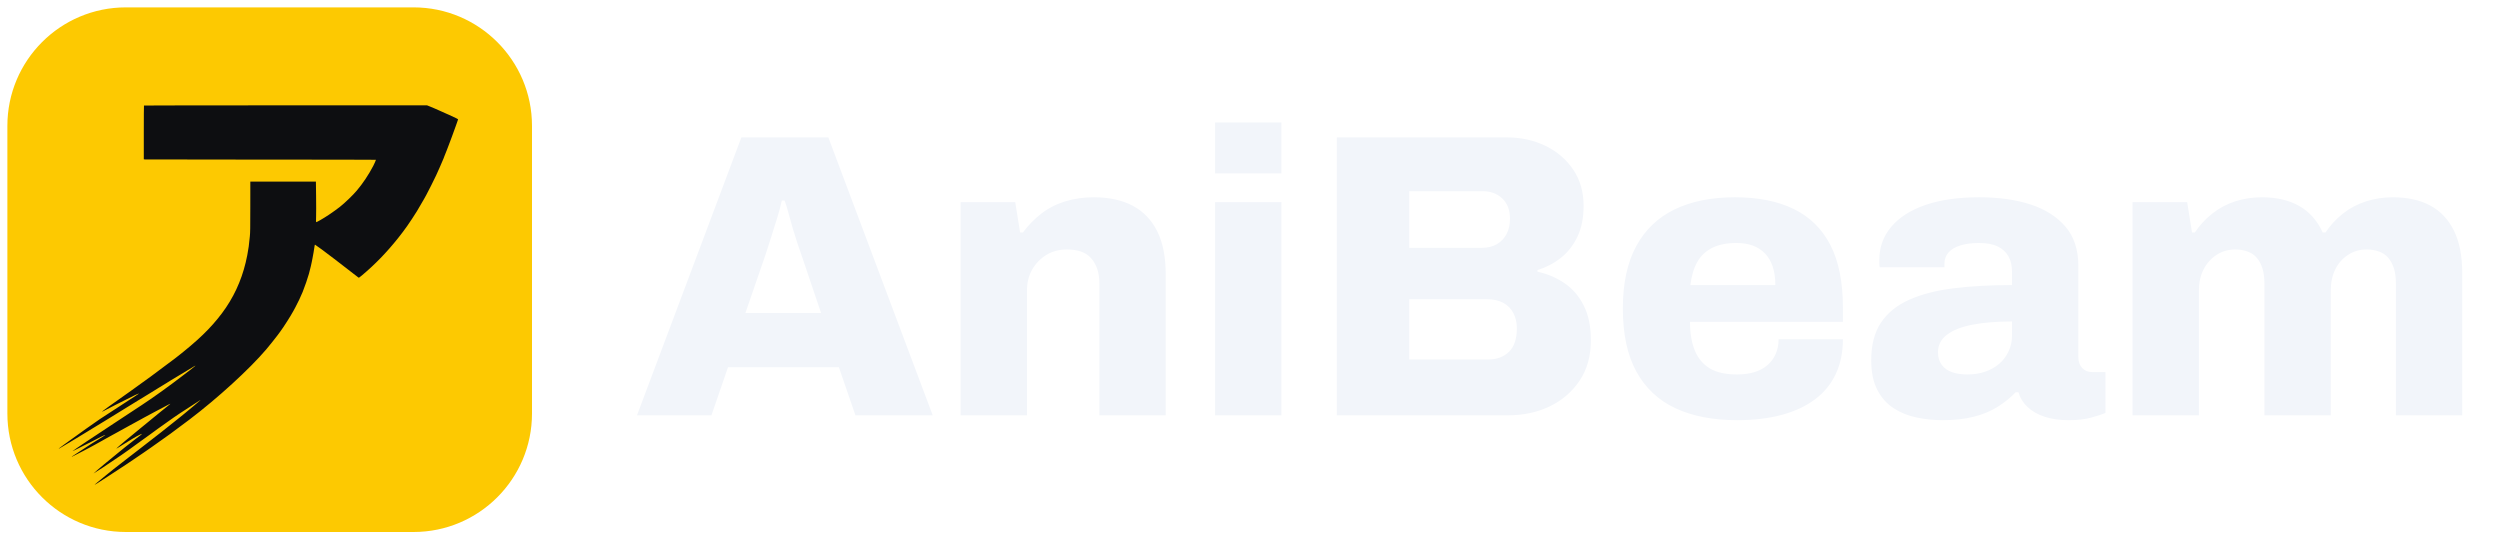
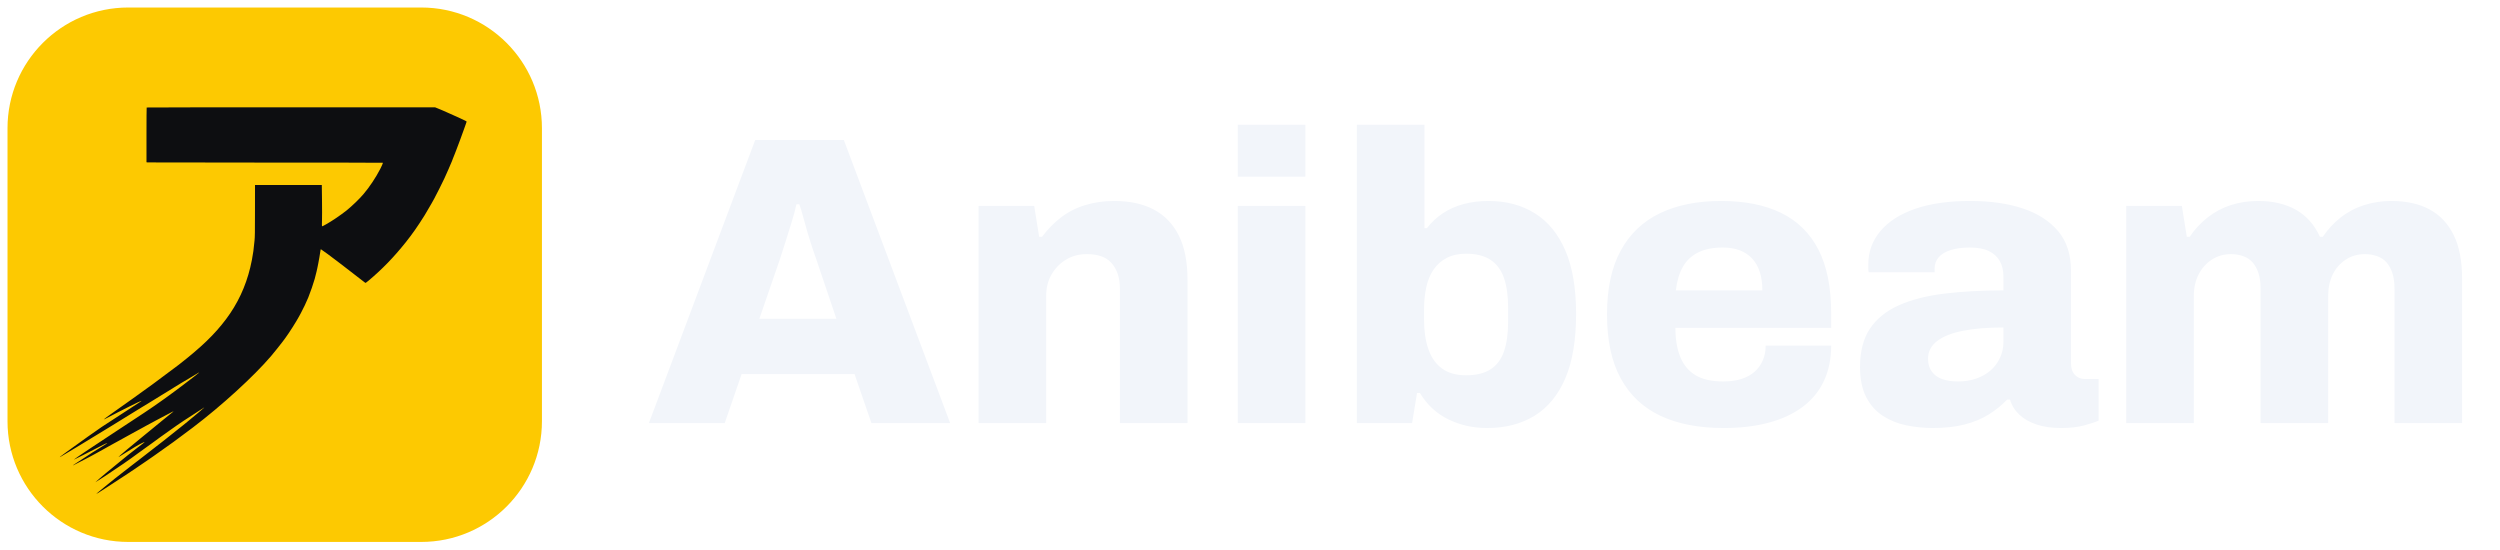
- <svg xmlns="http://www.w3.org/2000/svg" width="1854" height="400" viewBox="0 0 1854 400">
+ <svg xmlns="http://www.w3.org/2000/svg" width="1820" height="400" viewBox="0 0 1820 400">
  <g transform="scale(0.390625)">
    <rect x="14" y="14" width="996" height="996" rx="225" fill="#FDC901" />
    <path fill="#0D0E11" d="M 273.35 200.35 c -0.20 0.15 -0.35 23.20 -0.35 51.15 l 0.00 50.85 1.90 0.35 c 1.00 0.15 100.20 0.30 220.35 0.30 120.20 -0.00 218.50 0.15 218.50 0.35 0.00 0.75 -3.00 7.45 -5.15 11.65 -8.75 16.75 -19.80 33.35 -31.25 46.85 -7.70 9.05 -21.15 22.05 -32.10 30.90 -3.80 3.10 -14.30 10.65 -21.10 15.15 -10.00 6.70 -23.30 14.35 -24.05 13.90 -0.20 -0.10 -0.20 -5.00 0.00 -10.90 0.20 -5.85 0.20 -23.15 0.00 -38.40 l -0.35 -27.75 -62.25 -0.00 -62.25 -0.00 -0.05 47.75 c 0.00 40.55 -0.15 49.00 -0.85 56.00 -0.95 9.55 -1.75 17.00 -2.15 19.50 -1.95 13.00 -3.35 20.40 -5.80 30.50 -8.60 35.70 -23.50 67.50 -45.05 96.25 -21.40 28.50 -45.90 52.10 -88.35 85.15 -7.65 5.90 -37.45 28.15 -46.40 34.65 -2.85 2.05 -7.55 5.45 -10.50 7.60 -2.95 2.10 -6.70 4.85 -8.35 6.00 -1.65 1.20 -7.15 5.15 -12.25 8.85 -5.10 3.65 -10.25 7.35 -11.45 8.20 -31.95 22.45 -50.50 35.85 -50.55 36.45 0.00 0.25 2.40 -0.85 5.40 -2.45 2.95 -1.60 12.35 -6.45 20.85 -10.80 34.80 -17.80 49.05 -24.50 42.00 -19.70 -5.30 3.55 -24.65 16.15 -34.25 22.30 -10.20 6.50 -20.40 13.15 -38.00 24.75 -4.25 2.85 -15.85 10.95 -25.75 18.00 -24.10 17.25 -24.25 17.35 -30.25 21.75 -2.90 2.10 -8.60 6.25 -12.65 9.15 -7.25 5.25 -9.90 7.35 -9.20 7.35 0.35 -0.00 9.95 -5.75 22.60 -13.50 3.30 -2.00 7.80 -4.75 10.00 -6.00 3.95 -2.30 11.50 -6.90 19.75 -12.00 2.35 -1.45 5.25 -3.25 6.50 -4.00 1.25 -0.75 6.40 -3.90 11.50 -7.00 5.10 -3.15 12.40 -7.60 16.25 -9.90 3.85 -2.30 8.35 -5.05 10.00 -6.10 6.40 -4.00 15.55 -9.70 17.00 -10.50 3.35 -1.90 13.70 -8.25 16.25 -10.00 3.10 -2.10 15.90 -10.00 22.75 -14.00 5.50 -3.25 11.60 -6.95 17.25 -10.50 2.35 -1.45 6.85 -4.25 10.00 -6.15 3.15 -1.90 6.30 -3.90 7.00 -4.35 0.70 -0.50 2.05 -1.35 3.00 -1.85 0.95 -0.55 3.65 -2.20 6.00 -3.65 2.35 -1.45 6.50 -4.00 9.25 -5.65 2.75 -1.65 6.25 -3.85 7.75 -4.85 3.30 -2.20 22.50 -13.75 32.00 -19.25 3.70 -2.15 7.65 -4.50 8.75 -5.25 3.05 -2.10 5.75 -3.55 5.75 -3.05 0.00 0.20 -4.00 3.40 -8.85 7.10 -4.90 3.70 -11.95 9.05 -15.65 11.95 -6.55 5.10 -8.85 6.80 -19.00 14.35 -11.35 8.35 -17.05 12.50 -19.55 14.30 -1.50 1.05 -5.75 4.05 -9.45 6.70 -15.40 11.05 -35.55 24.45 -84.00 56.15 -33.75 22.05 -76.50 50.70 -76.50 51.30 0.00 0.10 0.40 -0.00 0.90 -0.20 2.30 -0.95 26.40 -13.15 34.85 -17.60 14.25 -7.50 25.75 -13.15 26.10 -12.85 0.30 0.30 -2.30 2.05 -13.35 8.85 -12.90 7.90 -15.05 9.30 -25.85 16.40 -6.00 3.95 -13.50 8.85 -16.70 10.90 -6.25 3.95 -9.00 6.00 -7.20 5.30 1.55 -0.60 12.50 -6.25 23.50 -12.10 1.95 -1.00 6.00 -3.15 9.00 -4.75 3.05 -1.60 6.95 -3.75 8.75 -4.75 1.80 -1.00 5.05 -2.80 7.25 -4.00 2.20 -1.15 6.25 -3.40 9.00 -5.00 2.75 -1.55 6.35 -3.60 8.00 -4.50 1.65 -0.90 5.95 -3.25 9.50 -5.25 3.60 -2.00 8.30 -4.60 10.50 -5.75 4.50 -2.45 4.40 -2.40 13.75 -7.60 3.70 -2.05 8.35 -4.60 10.25 -5.65 1.95 -1.05 4.40 -2.40 5.50 -3.00 1.10 -0.60 3.25 -1.80 4.75 -2.60 1.50 -0.85 4.00 -2.20 5.50 -3.00 1.50 -0.85 4.35 -2.35 6.25 -3.40 1.95 -1.05 3.75 -2.05 4.00 -2.25 0.30 -0.20 3.20 -1.75 6.50 -3.50 3.30 -1.75 6.25 -3.30 6.50 -3.50 0.30 -0.20 3.20 -1.75 6.50 -3.50 3.30 -1.70 7.35 -3.85 9.00 -4.75 3.50 -1.85 11.90 -6.30 17.25 -9.10 3.80 -2.00 5.50 -2.75 5.50 -2.45 0.00 0.10 -3.30 2.75 -7.35 5.95 -4.10 3.20 -10.55 8.45 -14.40 11.65 -3.85 3.20 -9.80 8.10 -13.20 10.85 -3.40 2.80 -7.70 6.35 -9.55 7.85 -1.85 1.50 -6.70 5.45 -10.80 8.80 -21.60 17.40 -47.95 39.65 -47.55 40.05 0.15 0.10 3.95 -2.10 8.40 -4.95 19.10 -12.10 28.10 -17.50 35.90 -21.35 2.25 -1.15 4.25 -2.00 4.40 -1.90 0.40 0.40 -1.55 2.00 -13.10 10.65 -6.30 4.75 -14.55 11.15 -18.25 14.20 -3.70 3.05 -11.80 9.65 -17.95 14.65 -14.40 11.70 -16.95 13.75 -22.60 18.55 -2.60 2.20 -8.15 6.90 -12.35 10.45 -4.20 3.55 -7.55 6.55 -7.45 6.70 0.15 0.10 8.30 -5.10 18.15 -11.60 25.70 -16.90 45.20 -30.40 61.45 -42.50 1.95 -1.45 7.10 -5.20 11.50 -8.30 4.40 -3.15 10.80 -7.75 14.15 -10.20 3.40 -2.50 7.30 -5.30 8.60 -6.25 1.35 -0.95 4.70 -3.45 7.50 -5.50 6.00 -4.40 9.30 -6.75 20.75 -14.75 4.70 -3.25 9.30 -6.50 10.25 -7.25 2.15 -1.65 20.95 -14.10 28.00 -18.50 2.80 -1.80 8.80 -5.60 13.20 -8.55 9.45 -6.20 9.30 -6.10 9.30 -5.75 0.00 0.30 -21.65 18.55 -31.25 26.30 -3.90 3.15 -8.10 6.55 -9.30 7.55 -1.95 1.60 -20.95 16.75 -34.20 27.20 -6.10 4.85 -33.60 26.20 -44.75 34.75 -4.50 3.45 -12.35 9.50 -17.45 13.45 -5.10 3.95 -10.75 8.35 -12.55 9.75 -13.60 10.50 -19.10 14.90 -31.00 24.60 -2.05 1.70 -7.50 6.15 -12.10 9.90 -4.65 3.80 -8.40 6.95 -8.40 7.05 0.00 0.65 7.25 -3.90 27.75 -17.30 3.60 -2.35 11.45 -7.50 17.50 -11.45 6.05 -3.90 12.25 -8.00 13.75 -9.00 1.50 -1.05 8.40 -5.65 15.25 -10.25 6.90 -4.60 15.30 -10.35 18.75 -12.75 3.45 -2.35 9.65 -6.65 13.75 -9.50 6.45 -4.50 21.10 -14.85 37.00 -26.30 5.70 -4.10 26.10 -19.30 36.25 -27.00 54.05 -41.05 113.40 -95.25 145.80 -133.20 5.45 -6.40 17.40 -21.35 21.35 -26.65 1.55 -2.10 4.05 -5.50 5.55 -7.50 6.50 -8.75 19.90 -29.85 25.00 -39.35 1.10 -2.05 2.75 -5.10 3.65 -6.75 4.05 -7.35 10.65 -21.25 13.75 -29.00 4.05 -10.05 9.85 -26.85 11.90 -34.50 1.85 -6.75 3.00 -11.40 3.55 -14.00 0.30 -1.40 0.75 -3.40 1.00 -4.50 0.25 -1.10 0.65 -3.00 0.90 -4.25 0.25 -1.25 0.80 -4.05 1.25 -6.25 1.25 -6.10 2.80 -15.25 4.10 -24.15 0.15 -1.15 0.50 -2.10 0.75 -2.10 0.65 -0.00 21.80 15.60 35.10 25.90 1.70 1.35 5.60 4.30 8.60 6.60 12.60 9.65 21.95 16.90 29.65 22.90 4.50 3.50 8.60 6.65 9.10 7.00 0.85 0.65 1.50 0.25 6.60 -4.05 25.00 -20.95 46.85 -43.50 68.70 -70.85 12.85 -16.10 22.50 -29.90 35.85 -51.25 2.40 -3.85 9.85 -16.60 12.95 -22.15 0.80 -1.45 2.85 -5.05 4.45 -8.00 3.20 -5.70 16.05 -31.30 18.90 -37.60 0.95 -2.05 2.75 -6.10 4.05 -9.00 1.30 -2.90 2.80 -6.25 3.35 -7.50 0.55 -1.25 1.85 -4.30 2.90 -6.75 2.35 -5.65 3.20 -7.60 4.05 -9.45 0.40 -0.80 0.70 -1.65 0.70 -1.90 0.00 -0.20 0.45 -1.50 1.05 -2.80 1.35 -3.00 1.45 -3.25 3.95 -9.85 1.15 -3.05 2.30 -5.95 2.50 -6.50 0.40 -0.95 0.95 -2.45 5.00 -13.25 0.85 -2.20 2.15 -5.75 2.95 -7.90 2.10 -5.55 5.35 -14.45 6.20 -17.10 0.45 -1.25 1.70 -4.85 2.85 -8.00 1.10 -3.15 2.10 -5.95 2.15 -6.25 0.15 -0.65 -2.85 -2.15 -18.30 -9.20 -1.85 -0.85 -3.45 -1.55 -3.55 -1.55 -0.15 -0.00 -4.20 -1.80 -10.05 -4.50 -0.55 -0.25 -3.00 -1.35 -5.50 -2.45 -2.45 -1.05 -5.75 -2.50 -7.25 -3.20 -1.50 -0.70 -5.35 -2.30 -8.50 -3.55 l -5.70 -2.30 -268.55 -0.00 c -147.75 -0.00 -268.75 0.15 -268.90 0.35 z" />
  </g>
-   <path fill="#F2F5FA" d="M472.4 308.0 549.8 101.9H614.3L691.7 308.0H634.4L622.1 272.3H539.9L527.6 308.0ZM552.8 232.1H608.9L594.2 188.6Q593.0 185.3 591.35 180.35Q589.7 175.4 588.05 169.85Q586.4 164.3 584.9 158.6Q583.4 152.9 581.9 148.7H579.8Q578.6 154.4 576.35 161.6Q574.1 168.8 571.85 176.0Q569.6 183.2 567.8 188.6ZM712.4 308.0V149.9H752.9L756.5 172.4H758.6Q764.6 164.3 772.4 158.3Q780.2 152.3 790.1 149.3Q800.0 146.3 811.1 146.3Q828.2 146.3 840.05 152.6Q851.9 158.9 858.2 171.5Q864.5 184.1 864.5 203.6V308.0H815.3V210.5Q815.3 203.9 813.65 199.25Q812.0 194.6 809.0 191.3Q806.0 188.0 801.5 186.5Q797.0 185.0 791.3 185.0Q782.6 185.0 776.0 189.05Q769.4 193.1 765.5 199.85Q761.6 206.6 761.6 215.6V308.0ZM901.1 128.6V90.8H950.3V128.6ZM901.1 308.0V149.9H950.3V308.0ZM991.4 308.0V101.9H1117.4Q1133.3 101.9 1146.2 108.2Q1159.1 114.5 1166.75 125.9Q1174.4 137.3 1174.4 152.6Q1174.4 166.1 1169.75 175.7Q1165.1 185.3 1157.45 191.3Q1149.8 197.3 1140.2 200.3V201.5Q1151.3 203.9 1160.3 210.05Q1169.3 216.2 1174.55 226.7Q1179.8 237.2 1179.8 252.2Q1179.8 269.9 1171.4 282.35Q1163.0 294.8 1149.2 301.4Q1135.4 308.0 1118.3 308.0ZM1045.1 266.6H1103.6Q1113.2 266.6 1119.05 260.9Q1124.9 255.2 1124.9 243.5Q1124.9 237.2 1122.35 232.25Q1119.8 227.3 1114.85 224.6Q1109.9 221.9 1102.7 221.9H1045.1ZM1045.1 183.8H1098.8Q1105.4 183.8 1110.05 181.1Q1114.7 178.4 1117.25 173.6Q1119.8 168.8 1119.8 162.2Q1119.8 152.6 1114.1 147.2Q1108.4 141.8 1099.7 141.8H1045.1ZM1288.4 311.6Q1261.4 311.6 1242.5 302.75Q1223.6 293.9 1213.55 275.6Q1203.5 257.3 1203.5 228.8Q1203.5 200.9 1213.4 182.6Q1223.3 164.3 1241.9 155.3Q1260.5 146.3 1286.6 146.3Q1312.4 146.3 1330.25 155.0Q1348.1 163.7 1357.4 181.7Q1366.7 199.7 1366.7 228.2V238.7H1253.3Q1253.3 251.3 1256.9 260.0Q1260.5 268.7 1268.0 273.2Q1275.5 277.7 1288.1 277.7Q1295.6 277.7 1301.3 275.9Q1307.0 274.1 1310.9 270.65Q1314.8 267.2 1316.9 262.4Q1319.0 257.6 1319.0 251.6H1366.7Q1366.7 266.0 1361.45 277.25Q1356.2 288.5 1346.0 296.15Q1335.8 303.8 1321.25 307.7Q1306.7 311.6 1288.4 311.6ZM1253.6 211.4H1316.6Q1316.6 203.6 1314.65 197.75Q1312.7 191.9 1308.95 188.0Q1305.2 184.1 1299.95 182.15Q1294.7 180.2 1287.8 180.2Q1277.0 180.2 1269.8 183.8Q1262.6 187.4 1258.7 194.3Q1254.8 201.2 1253.6 211.4ZM1440.8 311.6Q1430.9 311.6 1421.45 309.65Q1412.0 307.7 1404.35 302.75Q1396.7 297.8 1392.2 289.1Q1387.7 280.4 1387.7 267.2Q1387.7 250.1 1394.9 239.3Q1402.1 228.5 1415.75 222.35Q1429.4 216.2 1448.75 213.8Q1468.1 211.4 1492.1 211.4V201.5Q1492.1 194.6 1489.4 189.95Q1486.7 185.3 1481.45 182.75Q1476.2 180.2 1467.5 180.2Q1459.7 180.2 1453.85 182.0Q1448.0 183.8 1445.0 187.25Q1442.0 190.7 1442.0 195.5V198.2H1394.0Q1393.7 196.7 1393.7 195.65Q1393.7 194.6 1393.7 192.8Q1393.7 178.7 1402.55 168.2Q1411.4 157.7 1427.9 152.0Q1444.4 146.3 1467.8 146.3Q1489.7 146.3 1506.05 151.7Q1522.4 157.1 1531.85 168.2Q1541.3 179.3 1541.3 197.3V264.8Q1541.3 269.9 1544.15 272.9Q1547.0 275.9 1551.2 275.9H1561.4V306.2Q1558.1 307.7 1551.05 309.65Q1544.0 311.6 1534.1 311.6Q1523.9 311.6 1516.25 309.05Q1508.6 306.5 1503.65 301.85Q1498.7 297.2 1496.9 290.9H1494.8Q1489.1 296.9 1481.45 301.7Q1473.8 306.5 1463.75 309.05Q1453.7 311.6 1440.8 311.6ZM1459.1 277.7Q1466.3 277.7 1472.3 275.6Q1478.3 273.5 1482.65 269.75Q1487.0 266.0 1489.55 260.6Q1492.1 255.2 1492.1 248.9V238.4Q1475.0 238.4 1462.7 240.8Q1450.4 243.2 1443.8 248.3Q1437.2 253.4 1437.2 261.2Q1437.2 266.9 1440.05 270.65Q1442.9 274.4 1447.7 276.05Q1452.5 277.7 1459.1 277.7ZM1581.5 308.0V149.9H1622L1625.6 172.4H1627.7Q1633.1 164.3 1640.75 158.3Q1648.4 152.3 1657.7 149.3Q1667 146.3 1677.5 146.3Q1693.7 146.3 1705.1 152.75Q1716.5 159.2 1722.5 172.4H1724.6Q1730 164.3 1737.65 158.3Q1745.3 152.3 1754.75 149.3Q1764.2 146.3 1774.4 146.3Q1790.9 146.3 1802.3 152.45Q1813.7 158.6 1819.85 171.05Q1826 183.5 1826 202.7V308.0H1776.8V210.2Q1776.8 203.6 1775.3 198.95Q1773.8 194.3 1771.1 191.15Q1768.4 188.0 1764.2 186.5Q1760 185.0 1755.2 185.0Q1747.4 185.0 1741.25 189.05Q1735.1 193.1 1731.8 199.85Q1728.5 206.6 1728.5 215.6V308.0H1679.3V210.2Q1679.3 203.6 1677.8 198.95Q1676.3 194.3 1673.6 191.15Q1670.9 188.0 1666.7 186.5Q1662.5 185.0 1657.7 185.0Q1649.9 185.0 1643.75 189.05Q1637.6 193.1 1634.15 199.85Q1630.7 206.6 1630.7 215.6V308.0Z" />
+   <path fill="#F2F5FA" d="M472.4 308.0 549.8 101.9H614.3L691.7 308.0H634.4L622.1 272.3H539.9L527.6 308.0ZM552.8 232.1H608.9L594.2 188.6Q593.0 185.3 591.35 180.35Q589.7 175.4 588.05 169.85Q586.4 164.3 584.9 158.6Q583.4 152.9 581.9 148.7H579.8Q578.6 154.4 576.35 161.6Q574.1 168.8 571.85 176.0Q569.6 183.2 567.8 188.6ZM712.4 308.0V149.9H752.9L756.5 172.4H758.6Q764.6 164.3 772.4 158.3Q780.2 152.3 790.1 149.3Q800.0 146.3 811.1 146.3Q828.2 146.3 840.05 152.6Q851.9 158.9 858.2 171.5Q864.5 184.1 864.5 203.6V308.0H815.3V210.5Q815.3 203.9 813.65 199.25Q812.0 194.6 809.0 191.3Q806.0 188.0 801.5 186.5Q797.0 185.0 791.3 185.0Q782.6 185.0 776.0 189.05Q769.4 193.1 765.5 199.85Q761.6 206.6 761.6 215.6V308.0ZM901.1 128.6V90.8H950.3V128.6ZM901.1 308.0V149.9H950.3V308.0ZM1082.6 311.6Q1067.3 311.6 1054.4 305.3Q1041.5 299.0 1033.7 286.1H1031.6L1028.0 308.0H987.8V90.8H1037.0V166.1H1038.8Q1043.6 159.8 1050.35 155.3Q1057.1 150.8 1065.5 148.55Q1073.9 146.3 1083.5 146.3Q1103.0 146.3 1117.4 155.3Q1131.8 164.3 1139.6 182.45Q1147.4 200.6 1147.4 228.5Q1147.4 257.0 1139.6 275.3Q1131.8 293.6 1117.25 302.6Q1102.7 311.6 1082.6 311.6ZM1067.3 273.2Q1078.4 273.2 1085.15 268.85Q1091.9 264.5 1094.9 255.8Q1097.9 247.1 1097.9 234.5V224.0Q1097.9 211.1 1094.9 202.4Q1091.9 193.7 1085.15 189.2Q1078.4 184.7 1067.3 184.7Q1059.2 184.7 1053.35 187.7Q1047.5 190.7 1043.75 196.1Q1040.0 201.5 1038.35 209.0Q1036.7 216.5 1036.7 225.5V232.7Q1036.7 245.0 1039.85 254.15Q1043.0 263.3 1049.75 268.25Q1056.5 273.2 1067.3 273.2ZM1254.8 311.6Q1227.8 311.6 1208.9 302.75Q1190.0 293.9 1179.95 275.6Q1169.9 257.3 1169.9 228.8Q1169.9 200.9 1179.8 182.6Q1189.7 164.3 1208.3 155.3Q1226.9 146.3 1253.0 146.3Q1278.8 146.3 1296.65 155.0Q1314.5 163.7 1323.8 181.7Q1333.1 199.7 1333.1 228.2V238.7H1219.7Q1219.7 251.3 1223.3 260.0Q1226.9 268.7 1234.4 273.2Q1241.9 277.7 1254.5 277.7Q1262.0 277.7 1267.7 275.9Q1273.4 274.1 1277.3 270.65Q1281.2 267.2 1283.3 262.4Q1285.4 257.6 1285.4 251.6H1333.1Q1333.1 266.0 1327.85 277.25Q1322.6 288.5 1312.4 296.15Q1302.2 303.8 1287.65 307.7Q1273.1 311.6 1254.8 311.6ZM1220.0 211.4H1283.0Q1283.0 203.6 1281.05 197.75Q1279.1 191.9 1275.35 188.0Q1271.6 184.1 1266.35 182.15Q1261.1 180.2 1254.2 180.2Q1243.4 180.2 1236.2 183.8Q1229.0 187.4 1225.1 194.3Q1221.2 201.2 1220.0 211.4ZM1407.2 311.6Q1397.3 311.6 1387.85 309.65Q1378.4 307.7 1370.75 302.75Q1363.1 297.8 1358.6 289.1Q1354.1 280.4 1354.1 267.2Q1354.1 250.1 1361.3 239.3Q1368.5 228.5 1382.15 222.35Q1395.8 216.2 1415.15 213.8Q1434.5 211.4 1458.5 211.4V201.5Q1458.5 194.6 1455.8 189.95Q1453.1 185.3 1447.85 182.75Q1442.6 180.2 1433.9 180.2Q1426.1 180.2 1420.25 182.0Q1414.4 183.8 1411.4 187.25Q1408.4 190.7 1408.4 195.5V198.2H1360.4Q1360.1 196.7 1360.1 195.65Q1360.1 194.6 1360.1 192.8Q1360.1 178.7 1368.95 168.2Q1377.8 157.7 1394.3 152.0Q1410.8 146.3 1434.2 146.3Q1456.1 146.3 1472.45 151.7Q1488.8 157.1 1498.25 168.2Q1507.7 179.3 1507.7 197.3V264.8Q1507.7 269.9 1510.55 272.9Q1513.4 275.9 1517.6 275.9H1527.8V306.2Q1524.5 307.7 1517.45 309.65Q1510.4 311.6 1500.5 311.6Q1490.3 311.6 1482.65 309.05Q1475.0 306.5 1470.05 301.85Q1465.1 297.2 1463.3 290.9H1461.2Q1455.5 296.9 1447.85 301.7Q1440.2 306.5 1430.15 309.05Q1420.1 311.6 1407.2 311.6ZM1425.5 277.7Q1432.7 277.7 1438.7 275.6Q1444.7 273.5 1449.05 269.75Q1453.4 266.0 1455.95 260.6Q1458.5 255.2 1458.5 248.9V238.4Q1441.4 238.4 1429.1 240.8Q1416.8 243.2 1410.2 248.3Q1403.6 253.4 1403.6 261.2Q1403.6 266.9 1406.45 270.65Q1409.3 274.4 1414.1 276.05Q1418.9 277.7 1425.5 277.7ZM1547.9 308.0V149.9H1588.4L1592.0 172.4H1594.1Q1599.5 164.3 1607.15 158.3Q1614.8 152.3 1624.1 149.3Q1633.4 146.3 1643.9 146.3Q1660.1 146.3 1671.5 152.75Q1682.9 159.2 1688.9 172.4H1691.0Q1696.4 164.3 1704.05 158.3Q1711.7 152.3 1721.15 149.3Q1730.6 146.3 1740.8 146.3Q1757.3 146.3 1768.7 152.45Q1780.1 158.6 1786.25 171.05Q1792.4 183.5 1792.4 202.7V308.0H1743.2V210.2Q1743.2 203.6 1741.7 198.95Q1740.2 194.3 1737.5 191.15Q1734.8 188.0 1730.6 186.5Q1726.4 185.0 1721.6 185.0Q1713.8 185.0 1707.65 189.05Q1701.5 193.1 1698.2 199.85Q1694.9 206.6 1694.9 215.6V308.0H1645.7V210.2Q1645.7 203.6 1644.2 198.95Q1642.7 194.3 1640.0 191.15Q1637.3 188.0 1633.1 186.5Q1628.9 185.0 1624.1 185.0Q1616.3 185.0 1610.15 189.05Q1604.0 193.1 1600.55 199.85Q1597.1 206.6 1597.1 215.6V308.0Z" />
</svg>
